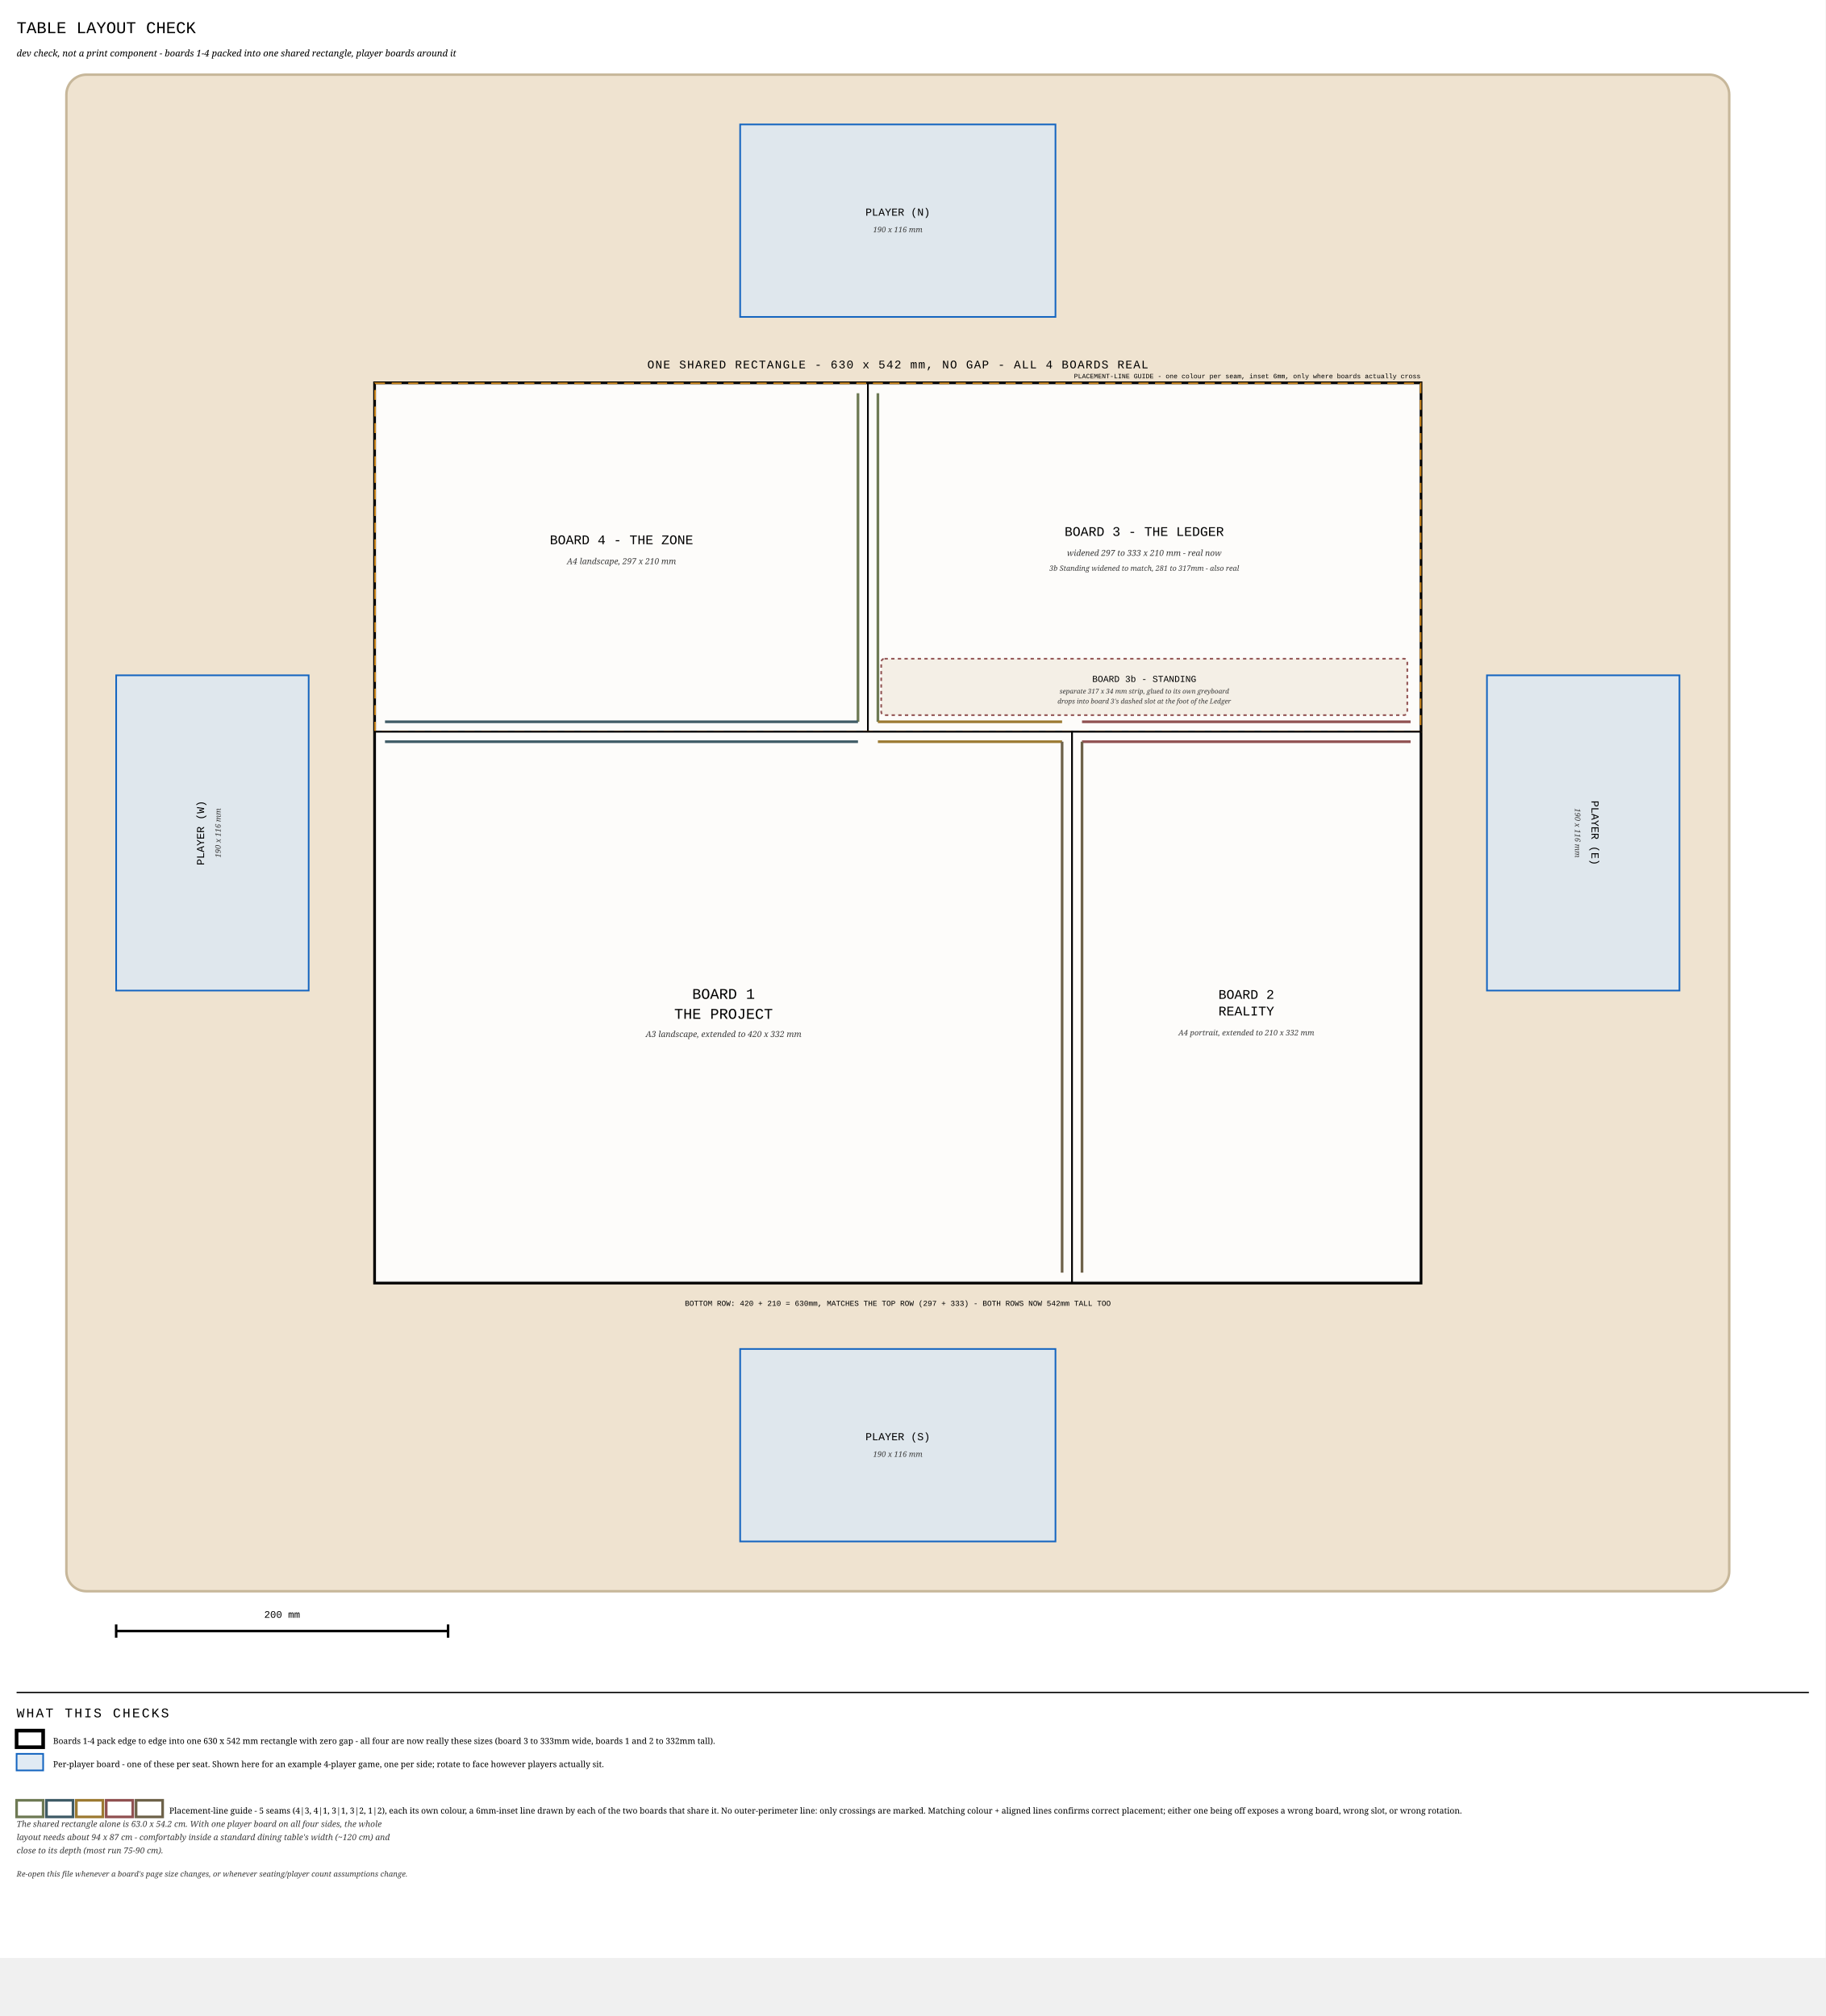
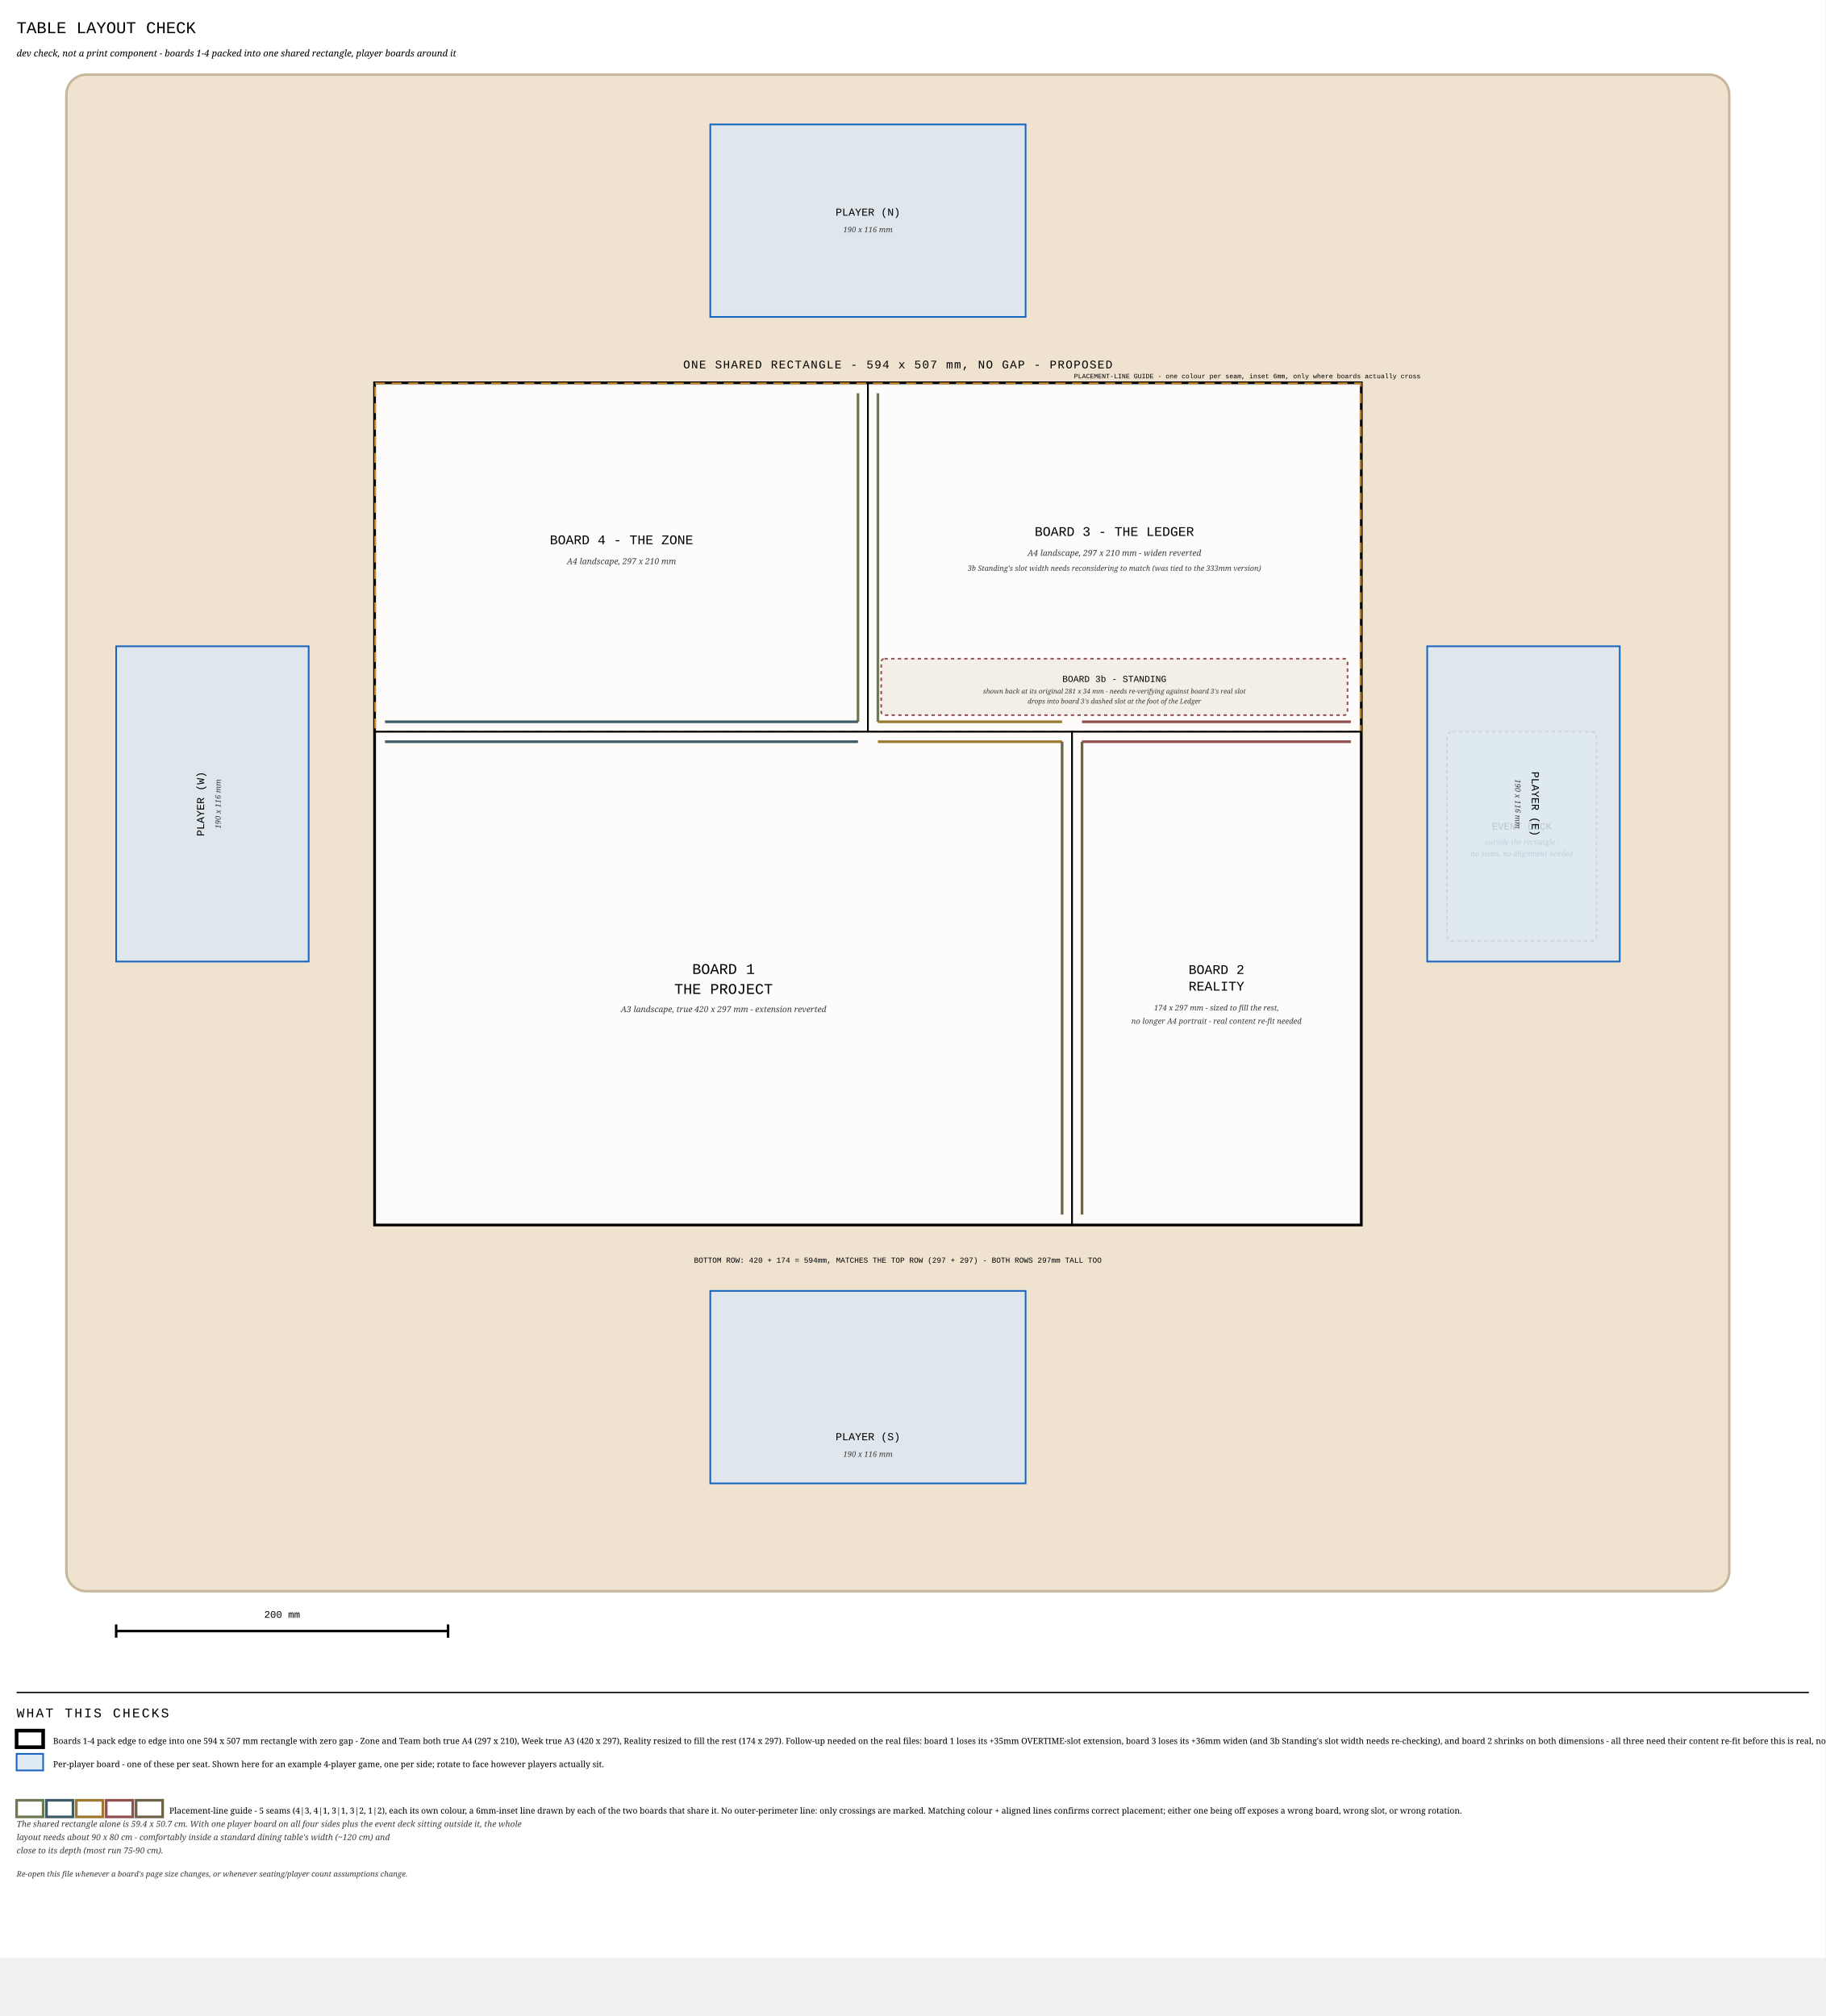
<svg xmlns="http://www.w3.org/2000/svg" width="1100mm" height="1215mm" viewBox="0 0 1100 1215">
  <style>
  .s { font-family:"EB Garamond",Garamond,Georgia,serif; fill:#000000; }
  .m { font-family:"IBM Plex Mono","Courier New",monospace; fill:#000000; }
  .q { fill:#3A3A3A; }
  .table  { fill:#EFE3D0; stroke:#C7B79A; stroke-width:1.5; }
  .board  { fill:#FFFFFF; fill-opacity:.9; stroke:#000000; stroke-width:1; }
  .rectangle { fill:none; stroke:#000000; stroke-width:2.2; }
  .pair   { fill:none; stroke:#D08A1E; stroke-width:1; stroke-dasharray:6 4; }
  .spare  { fill:#F4EFE6; stroke:#905151; stroke-width:1; stroke-dasharray:2 2; }
  .player { fill:#DCE7F2; fill-opacity:.85; stroke:#1565C0; stroke-width:1; }
  .seam-43 { fill:none; stroke:#6E7A54; stroke-width:1.6; }
  .seam-41 { fill:none; stroke:#3F5B66; stroke-width:1.6; }
  .seam-31 { fill:none; stroke:#9C7A32; stroke-width:1.6; }
  .seam-32 { fill:none; stroke:#905151; stroke-width:1.6; }
  .seam-12 { fill:none; stroke:#6E6249; stroke-width:1.6; }
</style>
  <rect width="1100" height="1180" fill="#FFFFFF" />
  <text x="10" y="20" class="m" font-size="10">TABLE LAYOUT CHECK</text>
  <text x="10" y="34" class="s" font-size="5.5" font-style="italic">dev check, not a print component - boards 1-4 packed into one shared rectangle, player boards around it</text>
  <rect x="40" y="45" width="1002" height="914" rx="12" class="table" />
-   <text x="541" y="222" class="m" font-size="7" text-anchor="middle" letter-spacing=".6">ONE SHARED RECTANGLE - 630 x 542 mm, NO GAP - ALL 4 BOARDS REAL</text>
-   <rect x="226" y="231" width="630" height="542" class="rectangle" />
+   <text x="541" y="222" class="m" font-size="7" text-anchor="middle" letter-spacing=".6">ONE SHARED RECTANGLE - 594 x 507 mm, NO GAP - PROPOSED</text>
+   <rect x="226" y="231" width="594" height="507" class="rectangle" />
  <rect x="226" y="231" width="297" height="210" class="board" />
  <text x="374.5" y="328" class="m" font-size="8" text-anchor="middle">BOARD 4 - THE ZONE</text>
  <text x="374.5" y="340" class="s q" font-size="5" text-anchor="middle" font-style="italic">A4 landscape, 297 x 210 mm</text>
-   <rect x="523" y="231" width="333" height="210" class="board" />
-   <text x="689.5" y="323" class="m" font-size="8" text-anchor="middle">BOARD 3 - THE LEDGER</text>
-   <text x="689.5" y="335" class="s q" font-size="5" text-anchor="middle" font-style="italic">widened 297 to 333 x 210 mm - real now</text>
-   <text x="689.5" y="344" class="s q" font-size="4.4" text-anchor="middle" font-style="italic">3b Standing widened to match, 281 to 317mm - also real</text>
-   <rect x="531" y="397" width="317" height="34" rx="2" class="spare" />
-   <text x="689.5" y="411" class="m" font-size="5.5" text-anchor="middle" fill="#905151">BOARD 3b - STANDING</text>
-   <text x="689.5" y="418" class="s q" font-size="4" text-anchor="middle" font-style="italic">separate 317 x 34 mm strip, glued to its own greyboard</text>
-   <text x="689.5" y="424" class="s q" font-size="4" text-anchor="middle" font-style="italic">drops into board 3's dashed slot at the foot of the Ledger</text>
-   <rect x="226" y="231" width="630" height="210" class="pair" />
-   <rect x="226" y="441" width="420" height="332" class="board" />
-   <text x="436" y="602" class="m" font-size="9" text-anchor="middle">BOARD 1</text>
-   <text x="436" y="614" class="m" font-size="9" text-anchor="middle">THE PROJECT</text>
-   <text x="436" y="625" class="s q" font-size="5" text-anchor="middle" font-style="italic">A3 landscape, extended to 420 x 332 mm</text>
-   <rect x="646" y="441" width="210" height="332" class="board" />
-   <text x="751" y="602" class="m" font-size="8" text-anchor="middle">BOARD 2</text>
-   <text x="751" y="612" class="m" font-size="8" text-anchor="middle">REALITY</text>
-   <text x="751" y="624" class="s q" font-size="4.6" text-anchor="middle" font-style="italic">A4 portrait, extended to 210 x 332 mm</text>
-   <text x="541" y="787" class="m" font-size="4.6" text-anchor="middle" fill="#D08A1E">BOTTOM ROW: 420 + 210 = 630mm, MATCHES THE TOP ROW (297 + 333) - BOTH ROWS NOW 542mm TALL TOO</text>
+   <rect x="523" y="231" width="297" height="210" class="board" />
+   <text x="671.5" y="323" class="m" font-size="8" text-anchor="middle">BOARD 3 - THE LEDGER</text>
+   <text x="671.5" y="335" class="s q" font-size="5" text-anchor="middle" font-style="italic">A4 landscape, 297 x 210 mm - widen reverted</text>
+   <text x="671.5" y="344" class="s q" font-size="4.4" text-anchor="middle" font-style="italic">3b Standing's slot width needs reconsidering to match (was tied to the 333mm version)</text>
+   <rect x="531" y="397" width="281" height="34" rx="2" class="spare" />
+   <text x="671.5" y="411" class="m" font-size="5.5" text-anchor="middle" fill="#905151">BOARD 3b - STANDING</text>
+   <text x="671.5" y="418" class="s q" font-size="4" text-anchor="middle" font-style="italic">shown back at its original 281 x 34 mm - needs re-verifying against board 3's real slot</text>
+   <text x="671.5" y="424" class="s q" font-size="4" text-anchor="middle" font-style="italic">drops into board 3's dashed slot at the foot of the Ledger</text>
+   <rect x="226" y="231" width="594" height="210" class="pair" />
+   <rect x="226" y="441" width="420" height="297" class="board" />
+   <text x="436" y="587" class="m" font-size="9" text-anchor="middle">BOARD 1</text>
+   <text x="436" y="599" class="m" font-size="9" text-anchor="middle">THE PROJECT</text>
+   <text x="436" y="610" class="s q" font-size="5" text-anchor="middle" font-style="italic">A3 landscape, true 420 x 297 mm - extension reverted</text>
+   <rect x="646" y="441" width="174" height="297" class="board" />
+   <text x="733" y="587" class="m" font-size="8" text-anchor="middle">BOARD 2</text>
+   <text x="733" y="597" class="m" font-size="8" text-anchor="middle">REALITY</text>
+   <text x="733" y="609" class="s q" font-size="4.6" text-anchor="middle" font-style="italic">174 x 297 mm - sized to fill the rest,</text>
+   <text x="733" y="617" class="s q" font-size="4.6" text-anchor="middle" font-style="italic">no longer A4 portrait - real content re-fit needed</text>
+   <rect x="872" y="441" width="90" height="126" rx="3" class="spare" />
+   <text x="917" y="500" class="m" font-size="6" text-anchor="middle">EVENT DECK</text>
+   <text x="917" y="509" class="s q" font-size="4.4" text-anchor="middle" font-style="italic">outside the rectangle -</text>
+   <text x="917" y="516" class="s q" font-size="4.4" text-anchor="middle" font-style="italic">no seam, no alignment needed</text>
+   <text x="541" y="761" class="m" font-size="4.6" text-anchor="middle" fill="#D08A1E">BOTTOM ROW: 420 + 174 = 594mm, MATCHES THE TOP ROW (297 + 297) - BOTH ROWS 297mm TALL TOO</text>
  <line x1="517" y1="237" x2="517" y2="435" class="seam-43" />
  <line x1="529" y1="237" x2="529" y2="435" class="seam-43" />
  <line x1="232" y1="435" x2="517" y2="435" class="seam-41" />
  <line x1="232" y1="447" x2="517" y2="447" class="seam-41" />
  <line x1="529" y1="435" x2="640" y2="435" class="seam-31" />
  <line x1="529" y1="447" x2="640" y2="447" class="seam-31" />
-   <line x1="652" y1="435" x2="850" y2="435" class="seam-32" />
-   <line x1="652" y1="447" x2="850" y2="447" class="seam-32" />
-   <line x1="640" y1="447" x2="640" y2="767" class="seam-12" />
-   <line x1="652" y1="447" x2="652" y2="767" class="seam-12" />
+   <line x1="652" y1="435" x2="814" y2="435" class="seam-32" />
+   <line x1="652" y1="447" x2="814" y2="447" class="seam-32" />
+   <line x1="640" y1="447" x2="640" y2="732" class="seam-12" />
+   <line x1="652" y1="447" x2="652" y2="732" class="seam-12" />
  <text x="856" y="228" class="m" font-size="4" text-anchor="end">PLACEMENT-LINE GUIDE - one colour per seam, inset 6mm, only where boards actually cross</text>
-   <rect x="446" y="75" width="190" height="116" class="player" />
-   <text x="541" y="130" class="m" font-size="6.5" text-anchor="middle">PLAYER (N)</text>
-   <text x="541" y="140" class="s q" font-size="4.6" text-anchor="middle" font-style="italic">190 x 116 mm</text>
-   <rect x="446" y="813" width="190" height="116" class="player" />
-   <text x="541" y="868" class="m" font-size="6.5" text-anchor="middle">PLAYER (S)</text>
-   <text x="541" y="878" class="s q" font-size="4.6" text-anchor="middle" font-style="italic">190 x 116 mm</text>
-   <g transform="rotate(-90 128 502)">
-     <rect x="33" y="444" width="190" height="116" class="player" />
-     <text x="128" y="497" class="m" font-size="6.5" text-anchor="middle">PLAYER (W)</text>
-     <text x="128" y="507" class="s q" font-size="4.6" text-anchor="middle" font-style="italic">190 x 116 mm</text>
+   <rect x="428" y="75" width="190" height="116" class="player" />
+   <text x="523" y="130" class="m" font-size="6.5" text-anchor="middle">PLAYER (N)</text>
+   <text x="523" y="140" class="s q" font-size="4.6" text-anchor="middle" font-style="italic">190 x 116 mm</text>
+   <rect x="428" y="778" width="190" height="116" class="player" />
+   <text x="523" y="868" class="m" font-size="6.5" text-anchor="middle">PLAYER (S)</text>
+   <text x="523" y="878" class="s q" font-size="4.6" text-anchor="middle" font-style="italic">190 x 116 mm</text>
+   <g transform="rotate(-90 128 484.5)">
+     <rect x="33" y="426.5" width="190" height="116" class="player" />
+     <text x="128" y="479.5" class="m" font-size="6.5" text-anchor="middle">PLAYER (W)</text>
+     <text x="128" y="489.5" class="s q" font-size="4.6" text-anchor="middle" font-style="italic">190 x 116 mm</text>
  </g>
-   <g transform="rotate(90 954 502)">
-     <rect x="859" y="444" width="190" height="116" class="player" />
-     <text x="954" y="497" class="m" font-size="6.5" text-anchor="middle">PLAYER (E)</text>
-     <text x="954" y="507" class="s q" font-size="4.6" text-anchor="middle" font-style="italic">190 x 116 mm</text>
+   <g transform="rotate(90 918 484.5)">
+     <rect x="823" y="426.5" width="190" height="116" class="player" />
+     <text x="918" y="479.5" class="m" font-size="6.5" text-anchor="middle">PLAYER (E)</text>
+     <text x="918" y="489.5" class="s q" font-size="4.6" text-anchor="middle" font-style="italic">190 x 116 mm</text>
  </g>
  <g transform="translate(70,983)">
    <line x1="0" y1="0" x2="200" y2="0" stroke="#000000" stroke-width="1.5" />
    <line x1="0" y1="-4" x2="0" y2="4" stroke="#000000" stroke-width="1.5" />
    <line x1="200" y1="-4" x2="200" y2="4" stroke="#000000" stroke-width="1.5" />
    <text x="100" y="-8" class="m" font-size="6" text-anchor="middle">200 mm</text>
  </g>
  <line x1="10" y1="1020" x2="1090" y2="1020" stroke="#000000" stroke-width=".8" />
  <text x="10" y="1035" class="m" font-size="8" letter-spacing="1">WHAT THIS CHECKS</text>
  <rect x="10" y="1043" width="16" height="10" class="rectangle" />
-   <text x="32" y="1051" class="s" font-size="5">Boards 1-4 pack edge to edge into one 630 x 542 mm rectangle with zero gap - all four are now really these sizes (board 3 to 333mm wide, boards 1 and 2 to 332mm tall).</text>
+   <text x="32" y="1051" class="s" font-size="5">Boards 1-4 pack edge to edge into one 594 x 507 mm rectangle with zero gap - Zone and Team both true A4 (297 x 210), Week true A3 (420 x 297), Reality resized to fill the rest (174 x 297). Follow-up needed on the real files: board 1 loses its +35mm OVERTIME-slot extension, board 3 loses its +36mm widen (and 3b Standing's slot width needs re-checking), and board 2 shrinks on both dimensions - all three need their content re-fit before this is real, not just planned.</text>
  <rect x="10" y="1057" width="16" height="10" class="player" />
  <text x="32" y="1065" class="s" font-size="5">Per-player board - one of these per seat. Shown here for an example 4-player game, one per side; rotate to face however players actually sit.</text>
  <rect x="10" y="1085" width="16" height="10" fill="none" stroke="#6E7A54" stroke-width="1.6" />
  <rect x="28" y="1085" width="16" height="10" fill="none" stroke="#3F5B66" stroke-width="1.6" />
  <rect x="46" y="1085" width="16" height="10" fill="none" stroke="#9C7A32" stroke-width="1.6" />
  <rect x="64" y="1085" width="16" height="10" fill="none" stroke="#905151" stroke-width="1.6" />
  <rect x="82" y="1085" width="16" height="10" fill="none" stroke="#6E6249" stroke-width="1.6" />
  <text x="102" y="1093" class="s" font-size="5">Placement-line guide - 5 seams (4|3, 4|1, 3|1, 3|2, 1|2), each its own colour, a 6mm-inset line drawn by each of the two boards that share it. No outer-perimeter line: only crossings are marked. Matching colour + aligned lines confirms correct placement; either one being off exposes a wrong board, wrong slot, or wrong rotation.</text>
-   <text x="10" y="1101" class="s q" font-size="5" font-style="italic">The shared rectangle alone is 63.0 x 54.2 cm. With one player board on all four sides, the whole</text>
-   <text x="10" y="1109" class="s q" font-size="5" font-style="italic">layout needs about 94 x 87 cm - comfortably inside a standard dining table's width (~120 cm) and</text>
+   <text x="10" y="1101" class="s q" font-size="5" font-style="italic">The shared rectangle alone is 59.4 x 50.7 cm. With one player board on all four sides plus the event deck sitting outside it, the whole</text>
+   <text x="10" y="1109" class="s q" font-size="5" font-style="italic">layout needs about 90 x 80 cm - comfortably inside a standard dining table's width (~120 cm) and</text>
  <text x="10" y="1117" class="s q" font-size="5" font-style="italic">close to its depth (most run 75-90 cm).</text>
  <text x="10" y="1131" class="s q" font-size="4.6" font-style="italic">Re-open this file whenever a board's page size changes, or whenever seating/player count assumptions change.</text>
</svg>
